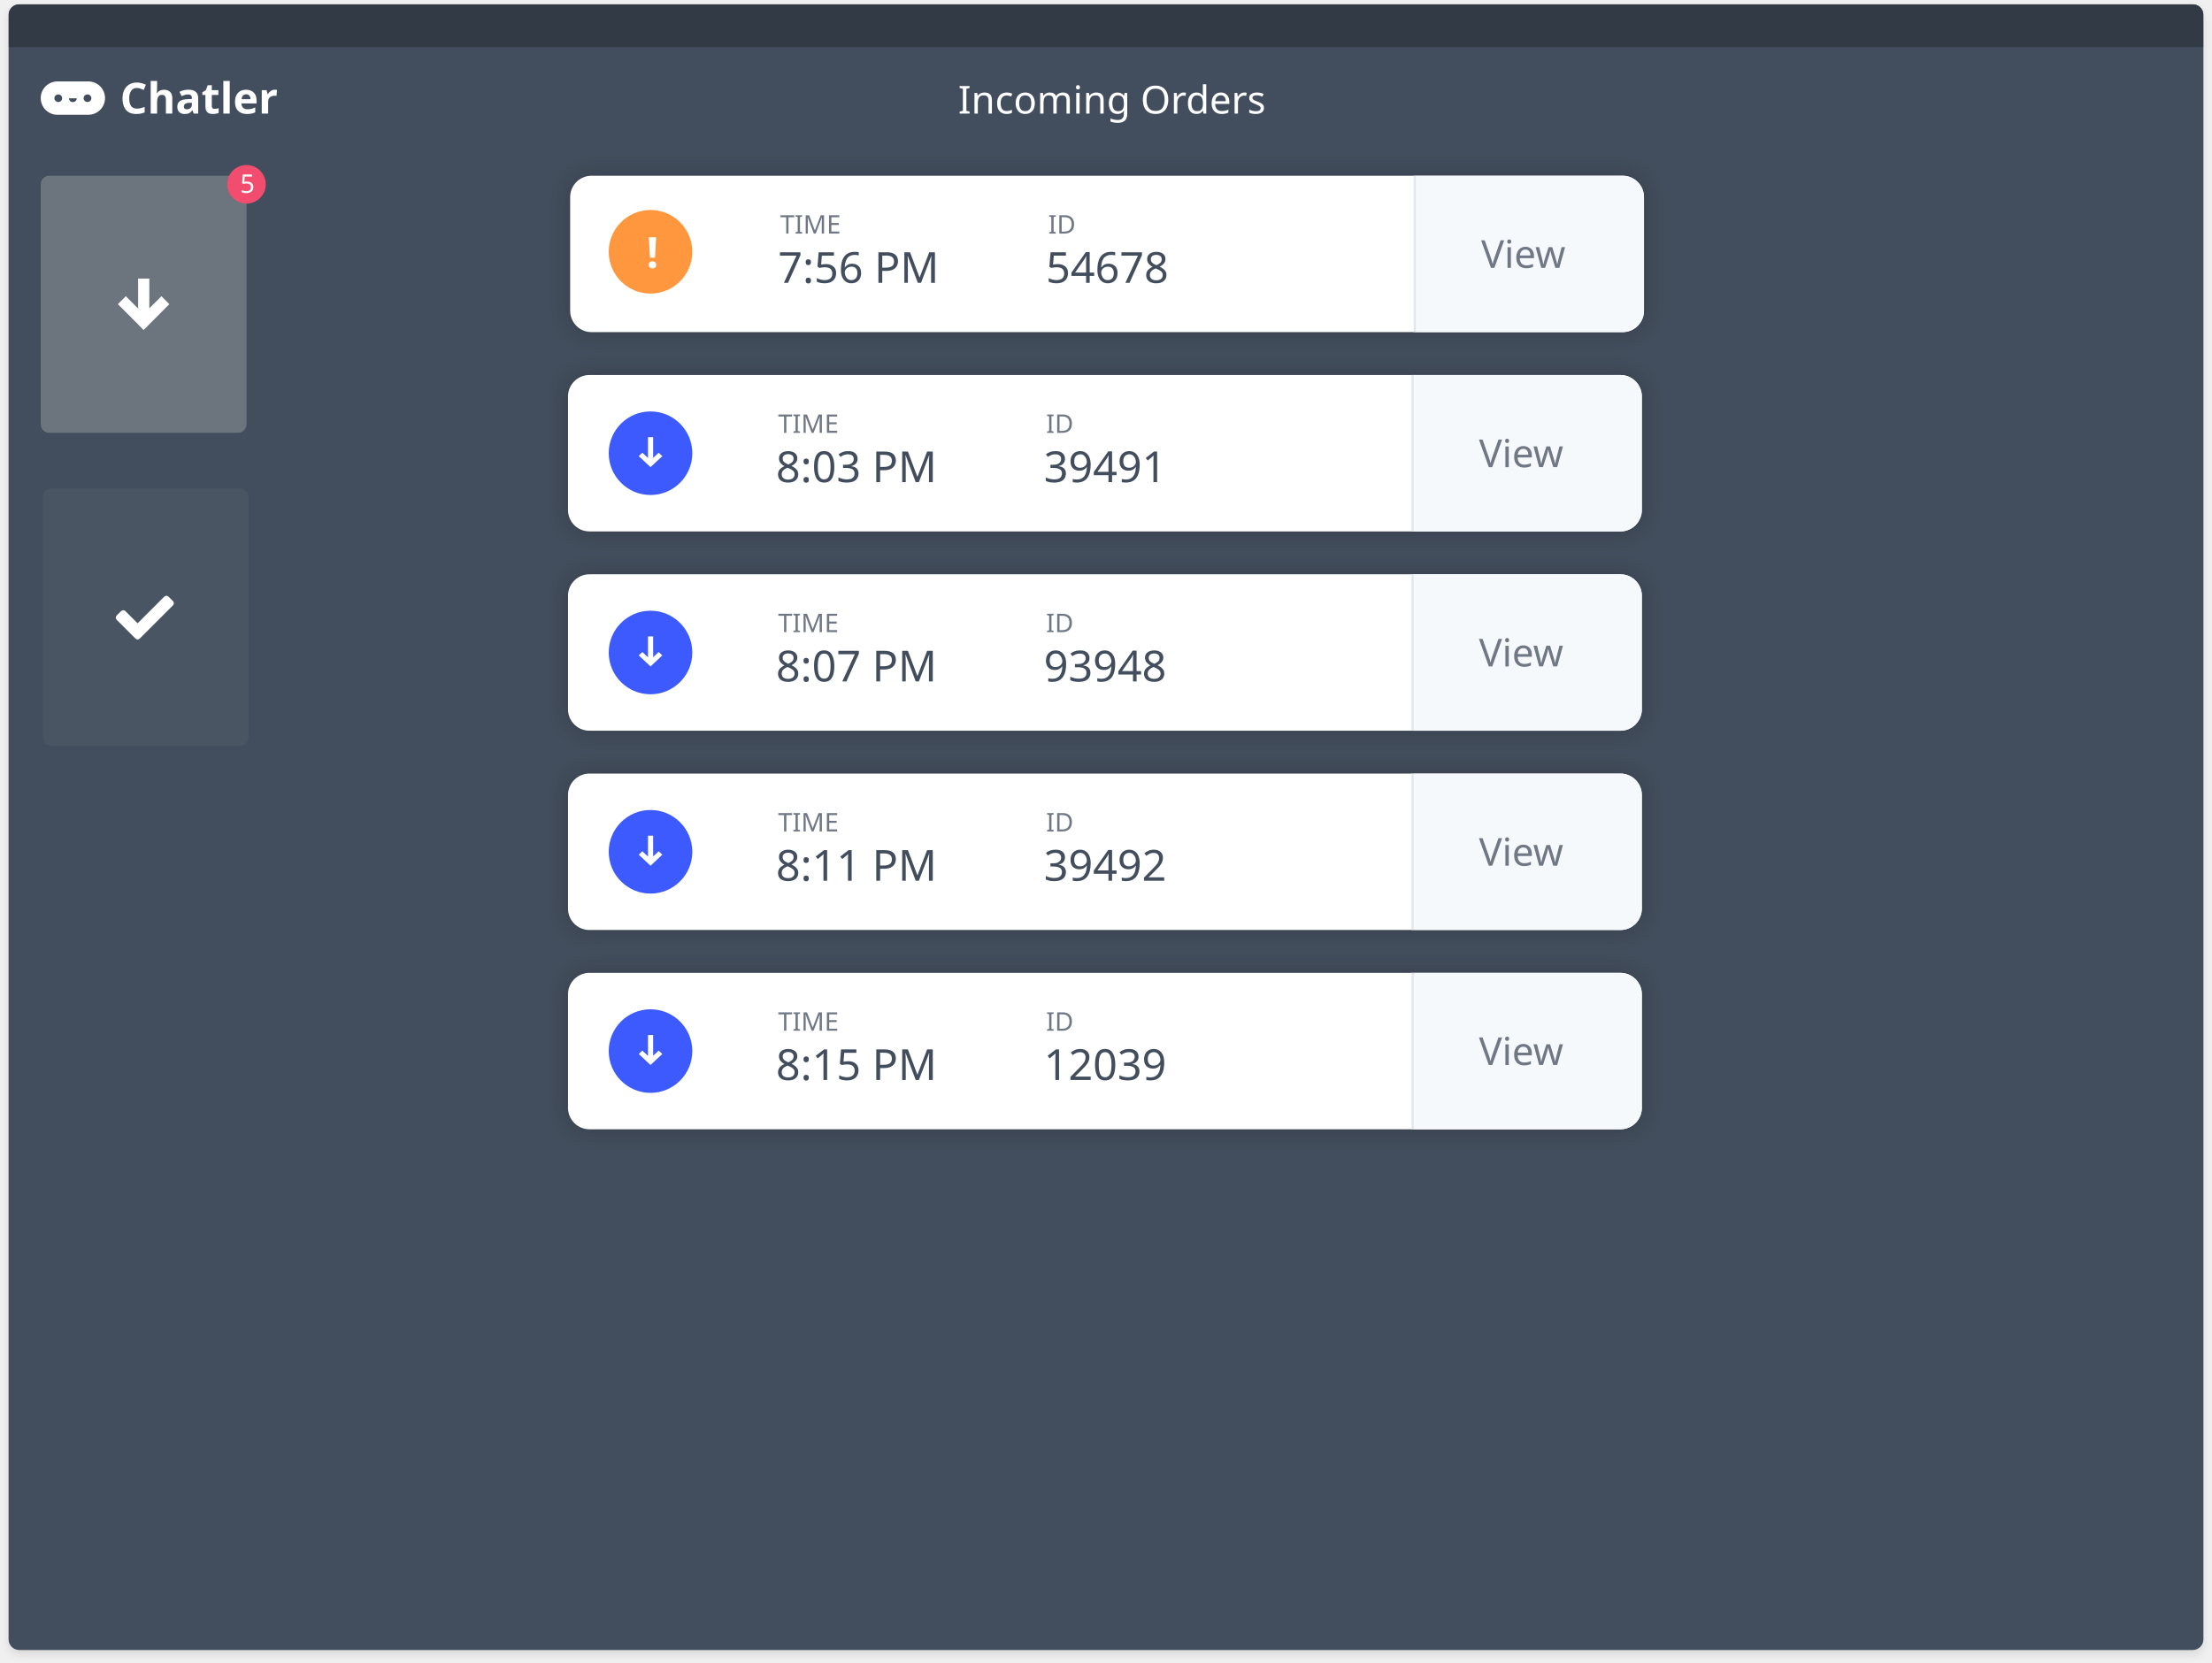
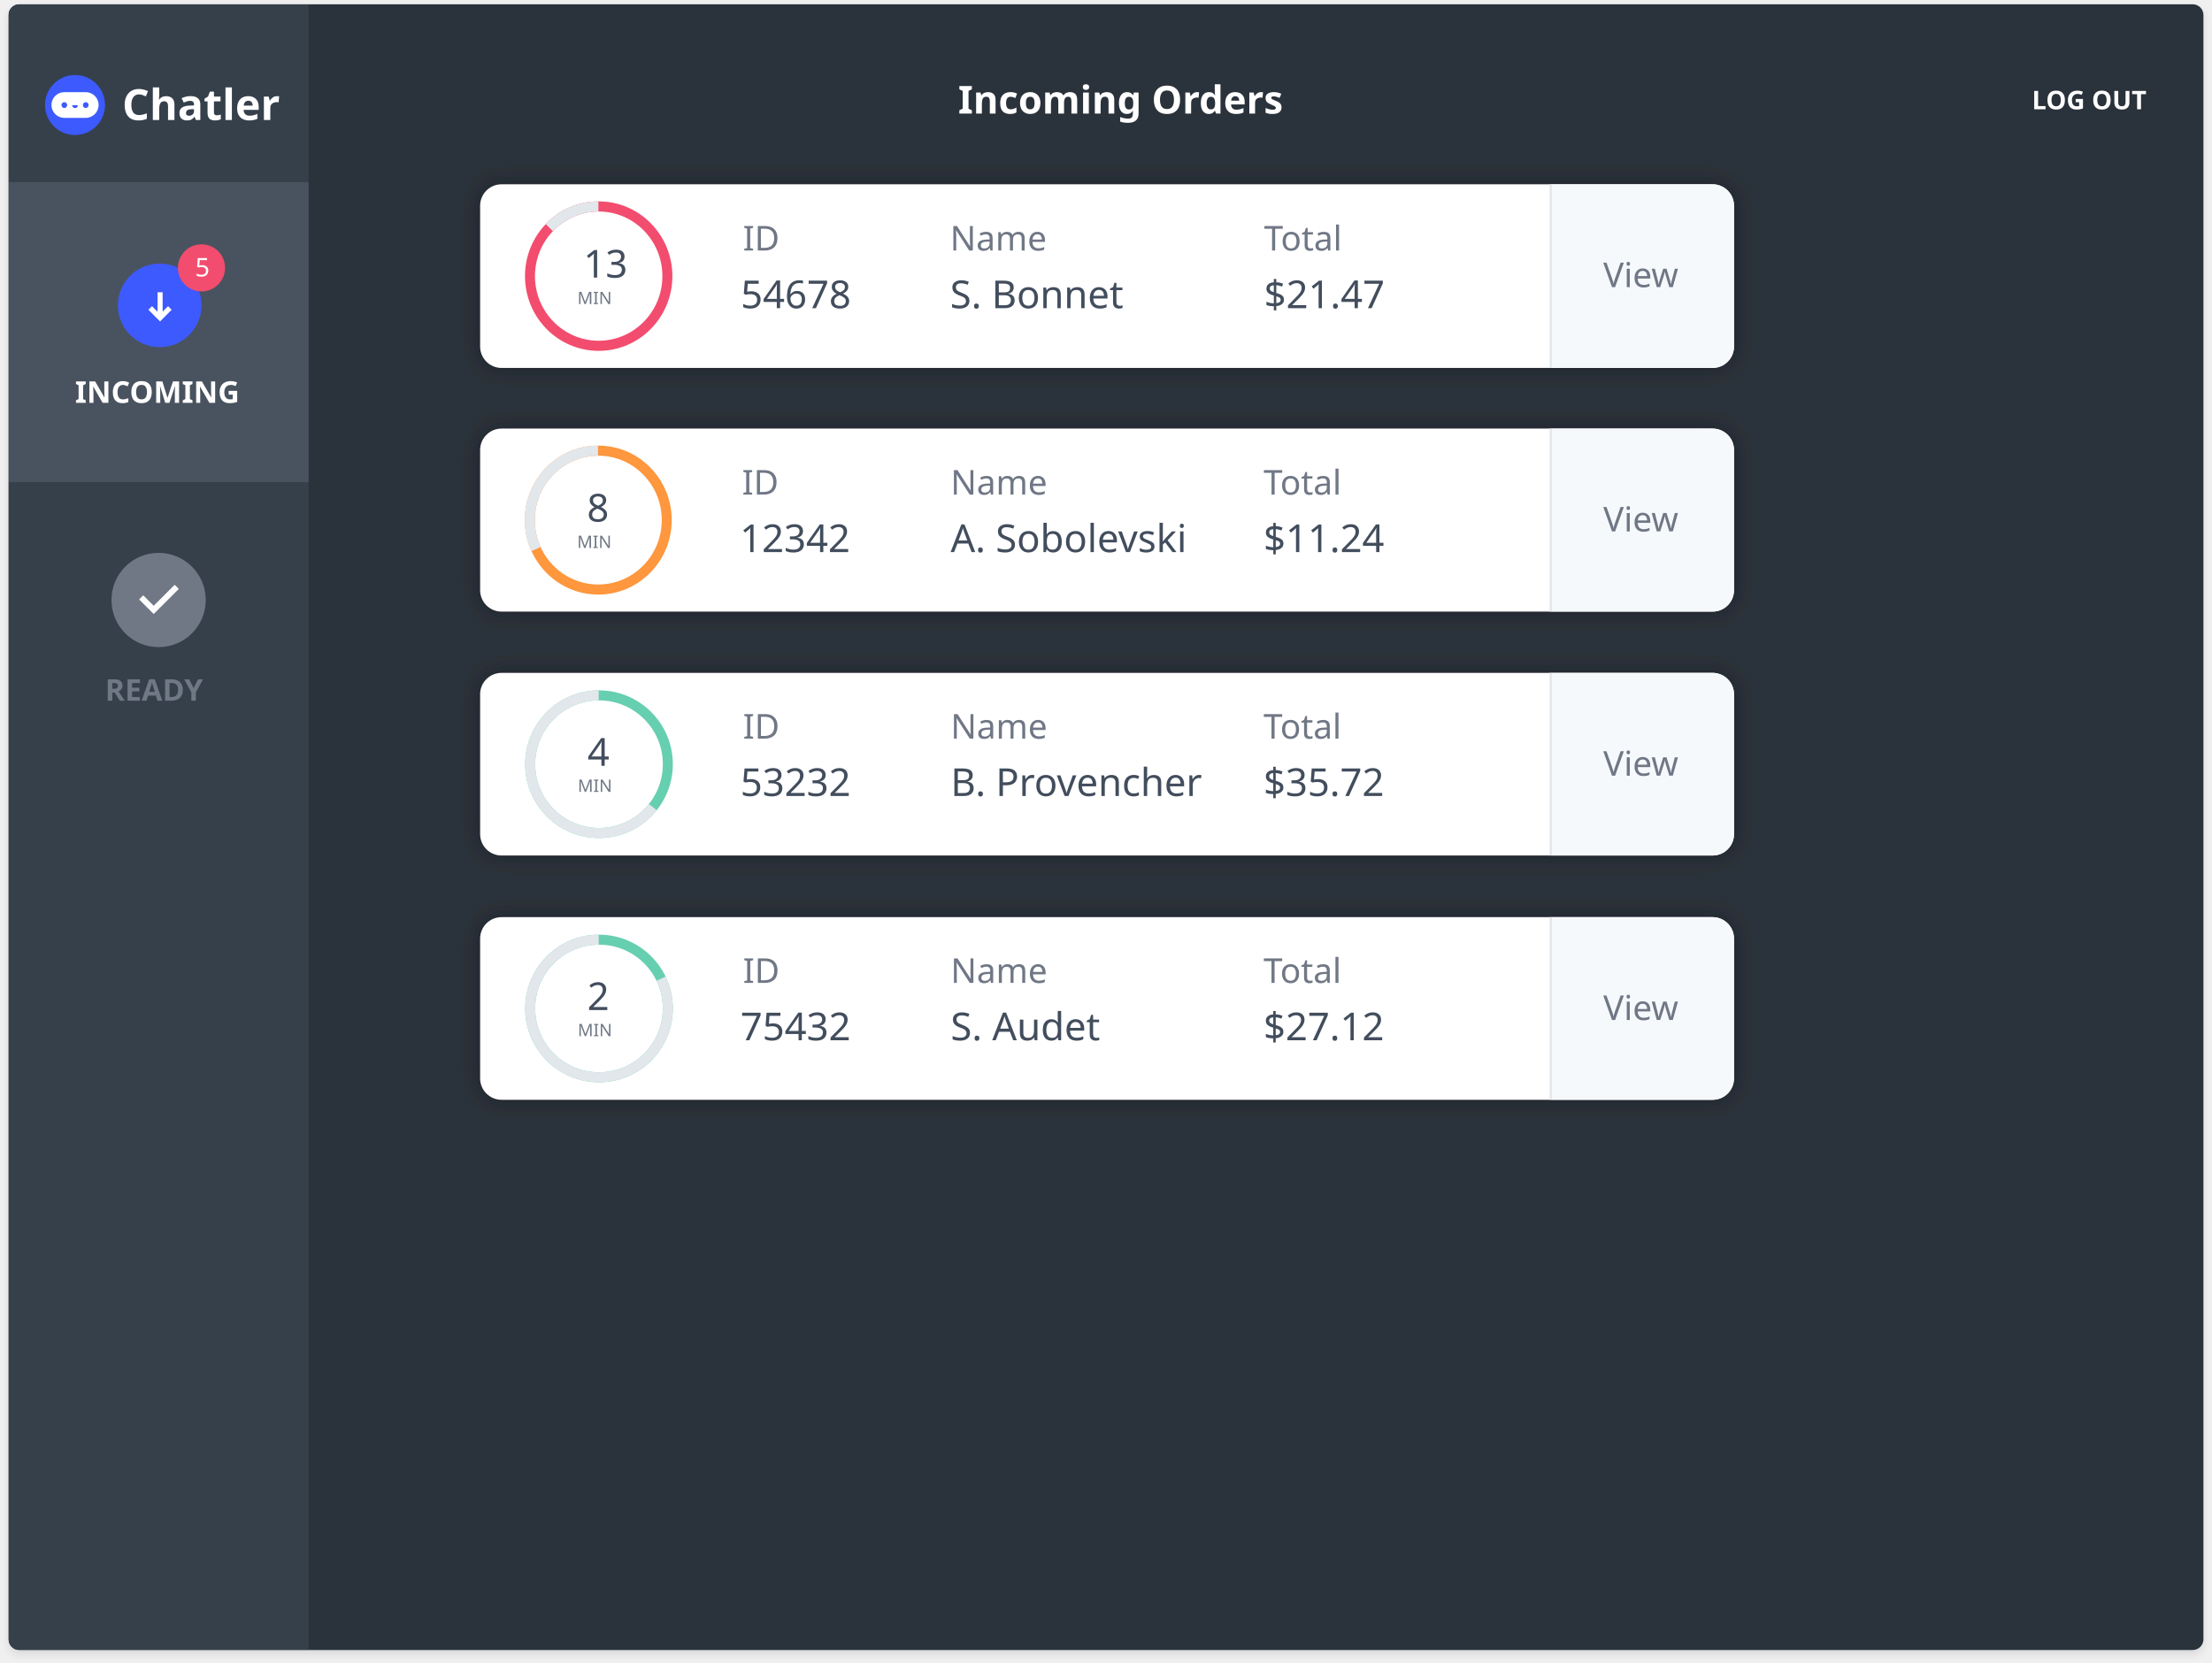
<svg xmlns="http://www.w3.org/2000/svg" xmlns:xlink="http://www.w3.org/1999/xlink" width="1032px" height="776px" viewBox="0 0 1032 776" version="1.1">
  <defs>
    <filter x="-0.7%" y="-0.7%" width="101.4%" height="101.8%" filterUnits="objectBoundingBox" id="filter-1">
      <feOffset dx="0" dy="2" in="SourceAlpha" result="shadowOffsetOuter1" />
      <feGaussianBlur stdDeviation="2" in="shadowOffsetOuter1" result="shadowBlurOuter1" />
      <feColorMatrix values="0 0 0 0 0   0 0 0 0 0   0 0 0 0 0  0 0 0 0.1 0" type="matrix" in="shadowBlurOuter1" result="shadowMatrixOuter1" />
      <feMerge>
        <feMergeNode in="shadowMatrixOuter1" />
        <feMergeNode in="SourceGraphic" />
      </feMerge>
    </filter>
    <rect id="path-2" x="0" y="0" width="1024" height="768" rx="5" />
-     <rect id="path-4" x="0" y="0" width="501" height="73" rx="10" />
-     <filter x="-3.0%" y="-20.5%" width="106.0%" height="141.1%" filterUnits="objectBoundingBox" id="filter-6">
+     <rect id="path-4" x="0" y="0" width="585" height="85.707" rx="10" />
+     <filter x="-2.6%" y="-17.5%" width="105.1%" height="135.0%" filterUnits="objectBoundingBox" id="filter-6">
      <feOffset dx="0" dy="0" in="SourceAlpha" result="shadowOffsetOuter1" />
      <feGaussianBlur stdDeviation="5" in="shadowOffsetOuter1" result="shadowBlurOuter1" />
      <feColorMatrix values="0 0 0 0 0   0 0 0 0 0   0 0 0 0 0  0 0 0 0.25 0" type="matrix" in="shadowBlurOuter1" />
    </filter>
-     <rect id="path-7" x="393.559" y="-5" width="108.608" height="84" />
-     <rect id="path-8" x="0" y="0" width="501" height="73" rx="10" />
-     <filter x="-3.0%" y="-20.5%" width="106.0%" height="141.1%" filterUnits="objectBoundingBox" id="filter-10">
+     <rect id="path-7" x="499" y="-6" width="87.771" height="98.622" />
+     <path d="M34.382,69.761 C15.394,69.761 0,54.145 0,34.881 C0,15.617 15.394,0 34.382,0 C53.371,0 68.765,15.617 68.765,34.881 C68.765,54.145 53.371,69.761 34.382,69.761 Z M34.382,65.032 C50.797,65.032 64.103,51.533 64.103,34.881 C64.103,18.229 50.797,4.73 34.382,4.73 C17.968,4.73 4.662,18.229 4.662,34.881 C4.662,51.533 17.968,65.032 34.382,65.032 Z" id="path-8" />
+     <rect id="path-10" x="0" y="0" width="585" height="85.416" rx="10" />
+     <filter x="-2.6%" y="-17.6%" width="105.1%" height="135.1%" filterUnits="objectBoundingBox" id="filter-12">
      <feOffset dx="0" dy="0" in="SourceAlpha" result="shadowOffsetOuter1" />
      <feGaussianBlur stdDeviation="5" in="shadowOffsetOuter1" result="shadowBlurOuter1" />
      <feColorMatrix values="0 0 0 0 0   0 0 0 0 0   0 0 0 0 0  0 0 0 0.25 0" type="matrix" in="shadowBlurOuter1" />
    </filter>
-     <rect id="path-11" x="393.559" y="-5" width="108.608" height="84" />
-     <rect id="path-12" x="0" y="0" width="501" height="73" rx="10" />
-     <filter x="-3.0%" y="-20.5%" width="106.0%" height="141.1%" filterUnits="objectBoundingBox" id="filter-14">
+     <rect id="path-13" x="499" y="-6" width="87.771" height="98.287" />
+     <path d="M34.266,69.525 C15.341,69.525 0,53.961 0,34.762 C0,15.564 15.341,0 34.266,0 C53.19,0 68.531,15.564 68.531,34.762 C68.531,53.961 53.19,69.525 34.266,69.525 Z M34.266,64.811 C50.624,64.811 63.885,51.358 63.885,34.762 C63.885,18.167 50.624,4.714 34.266,4.714 C17.907,4.714 4.646,18.167 4.646,34.762 C4.646,51.358 17.907,64.811 34.266,64.811 Z" id="path-14" />
+     <rect id="path-16" x="0" y="0" width="585" height="85.24" rx="10" />
+     <filter x="-2.6%" y="-17.6%" width="105.1%" height="135.2%" filterUnits="objectBoundingBox" id="filter-18">
      <feOffset dx="0" dy="0" in="SourceAlpha" result="shadowOffsetOuter1" />
      <feGaussianBlur stdDeviation="5" in="shadowOffsetOuter1" result="shadowBlurOuter1" />
      <feColorMatrix values="0 0 0 0 0   0 0 0 0 0   0 0 0 0 0  0 0 0 0.25 0" type="matrix" in="shadowBlurOuter1" />
    </filter>
-     <rect id="path-15" x="393.559" y="-5" width="108.608" height="84" />
-     <rect id="path-16" x="0" y="0" width="501" height="73" rx="10" />
-     <filter x="-3.0%" y="-20.5%" width="106.0%" height="141.1%" filterUnits="objectBoundingBox" id="filter-18">
+     <rect id="path-19" x="499" y="-6" width="87.771" height="98.084" />
+     <path d="M34.446,68.892 C15.422,68.892 0,53.47 0,34.446 C0,15.422 15.422,0 34.446,0 C53.47,0 68.892,15.422 68.892,34.446 C68.892,53.47 53.47,68.892 34.446,68.892 Z M34.446,64.222 C50.891,64.222 64.222,50.891 64.222,34.446 C64.222,18.002 50.891,4.671 34.446,4.671 C18.002,4.671 4.671,18.002 4.671,34.446 C4.671,50.891 18.002,64.222 34.446,64.222 Z" id="path-20" />
+     <rect id="path-22" x="0" y="0" width="585" height="85.24" rx="10" />
+     <filter x="-2.6%" y="-17.6%" width="105.1%" height="135.2%" filterUnits="objectBoundingBox" id="filter-24">
      <feOffset dx="0" dy="0" in="SourceAlpha" result="shadowOffsetOuter1" />
      <feGaussianBlur stdDeviation="5" in="shadowOffsetOuter1" result="shadowBlurOuter1" />
      <feColorMatrix values="0 0 0 0 0   0 0 0 0 0   0 0 0 0 0  0 0 0 0.25 0" type="matrix" in="shadowBlurOuter1" />
    </filter>
-     <rect id="path-19" x="393.559" y="-5" width="108.608" height="84" />
-     <rect id="path-20" x="0" y="0" width="501" height="73" rx="10" />
-     <filter x="-3.0%" y="-20.5%" width="106.0%" height="141.1%" filterUnits="objectBoundingBox" id="filter-22">
-       <feOffset dx="0" dy="0" in="SourceAlpha" result="shadowOffsetOuter1" />
-       <feGaussianBlur stdDeviation="5" in="shadowOffsetOuter1" result="shadowBlurOuter1" />
-       <feColorMatrix values="0 0 0 0 0   0 0 0 0 0   0 0 0 0 0  0 0 0 0.25 0" type="matrix" in="shadowBlurOuter1" />
-     </filter>
-     <rect id="path-23" x="393.559" y="-5" width="108.608" height="84" />
+     <rect id="path-25" x="499" y="-6" width="87.771" height="98.084" />
+     <path d="M34.446,68.892 C15.422,68.892 0,53.47 0,34.446 C0,15.422 15.422,0 34.446,0 C53.47,0 68.892,15.422 68.892,34.446 C68.892,53.47 53.47,68.892 34.446,68.892 Z M34.446,64.222 C50.891,64.222 64.222,50.891 64.222,34.446 C64.222,18.002 50.891,4.671 34.446,4.671 C18.002,4.671 4.671,18.002 4.671,34.446 C4.671,50.891 18.002,64.222 34.446,64.222 Z" id="path-26" />
  </defs>
  <g id="Website" stroke="none" stroke-width="1" fill="none" fill-rule="evenodd">
    <g id="tablet_screen" filter="url(#filter-1)" transform="translate(4, 2)">
-       <g id="Rectangle-17">
+       <g id="Group-5">
        <mask id="mask-3" fill="white">
          <use xlink:href="#path-2" />
        </mask>
-         <use id="Mask" fill="#434E5D" xlink:href="#path-2" />
-         <rect fill="#333B45" mask="url(#mask-3)" x="0" y="0" width="1024" height="20" />
-       </g>
-       <g id="Group" transform="translate(262, 80)">
+         <use id="Mask" fill="#2B313A" xlink:href="#path-2" />
+         <g mask="url(#mask-3)">
+           <rect id="Rectangle-15" fill="#363F4C" x="0" y="0" width="140" height="768" />
+           <g id="Logo" transform="translate(17, 33)">
+             <text id="Chatler" font-family="JosefinSans-Bold, Josefin Sans" font-size="20" font-weight="bold" fill="#FFFFFF">
+               <tspan x="36" y="21">Chatler</tspan>
+             </text>
+             <g id="logo-icon">
+               <rect id="Rectangle-11" fill="#3D5AFE" x="0" y="0" width="28" height="28" rx="14" />
+               <g transform="translate(3, 8)" id="Combined-Shape" fill="#FFFFFF">
+                 <path d="M6,0 L16,0 L16,-1.77635684e-15 C19.314,-2.38507522e-15 22,2.686 22,6 L22,6 L22,6 C22,9.314 19.314,12 16,12 L6,12 L6,12 C2.686,12 4.05812251e-16,9.314 0,6 L0,6 L0,6 C-4.05812251e-16,2.686 2.686,6.08718376e-16 6,0 L6,0 Z M6.004,7.407 C6.738,7.407 7.333,6.796 7.333,6.041 C7.333,5.287 6.738,4.676 6.004,4.676 C5.269,4.676 4.674,5.287 4.674,6.041 C4.674,6.796 5.269,7.407 6.004,7.407 Z M15.996,7.407 C16.731,7.407 17.326,6.796 17.326,6.041 C17.326,5.287 16.731,4.676 15.996,4.676 C15.262,4.676 14.667,5.287 14.667,6.041 C14.667,6.796 15.262,7.407 15.996,7.407 Z M11,7.448 C11.734,7.448 12.33,6.837 12.33,6.083 C11.392,6.083 10.411,6.083 9.67,6.083 C9.67,6.837 10.266,7.448 11,7.448 Z" />
+               </g>
+             </g>
+           </g>
+           <g id="Group-3" transform="translate(0, 83)">
+             <rect id="Rectangle-16" fill="#FFFFFF" opacity="0.1" x="0" y="0" width="140" height="140" />
+             <circle id="Oval-2" fill="#3D5AFE" cx="70.5" cy="57.5" r="19.5" />
+             <g id="pickup" transform="translate(70.58333, 58) rotate(-180) translate(-70.58333, -58) translate(65.08333, 51)" fill-rule="nonzero" fill="#FFFFFF">
+               <polygon id="Shape" points="5.42 -2.84217094e-14 3.75 1.677 -1.56319402e-13 5.447 1.669 7.125 4.215 4.566 4.215 13.618 6.575 13.618 6.575 4.516 9.17 7.125 10.839 5.447 7.088 1.678" />
+             </g>
+             <text id="INCOMING" font-family="JosefinSans-Bold, Josefin Sans" font-size="14" font-weight="bold" fill="#FFFFFF">
+               <tspan x="31" y="103">INCOMING</tspan>
+             </text>
+             <g id="Group-2" transform="translate(79, 29)">
+               <circle id="Oval-3" fill="#F24D6E" cx="11" cy="11" r="11" />
+               <text id="5" font-family="JosefinSans-SemiBold, Josefin Sans" font-size="12" font-weight="500" fill="#FFFFFF">
+                 <tspan x="8" y="15">5</tspan>
+               </text>
+             </g>
+           </g>
+           <g id="Group-3" transform="translate(0, 223)">
+             <rect id="Rectangle-16" x="0" y="0" width="139" height="140" />
+             <text id="READY" font-family="JosefinSans-Bold, Josefin Sans" font-size="14" font-weight="bold" fill="#6F7785">
+               <tspan x="45" y="102">READY</tspan>
+             </text>
+             <g id="Group-4" transform="translate(48, 33)">
+               <circle id="Oval-2" fill="#6F7785" cx="22" cy="22" r="22" />
+               <path d="M31.242,17.004 L19.885,28.36 C19.785,28.46 19.623,28.46 19.523,28.36 L13.075,21.912 C12.975,21.812 12.975,21.65 13.075,21.55 L14.642,19.983 C14.742,19.883 14.904,19.883 15.004,19.983 L19.704,24.684 L29.313,15.075 C29.413,14.975 29.575,14.975 29.675,15.075 L31.242,16.642 C31.342,16.742 31.342,16.903 31.242,17.004 Z" id="Shape" fill="#FFFFFF" fill-rule="nonzero" />
+             </g>
+           </g>
+         </g>
+       </g>
+       <g id="Group" transform="translate(220, 84)">
        <g id="Group-8">
          <g id="Rectangle-24">
            <mask id="mask-5" fill="white">
              <use xlink:href="#path-4" />
            </mask>
            <g id="Mask">
              <use fill="black" fill-opacity="1" filter="url(#filter-6)" xlink:href="#path-4" />
              <use fill="#FFFFFF" fill-rule="evenodd" xlink:href="#path-4" />
            </g>
            <g mask="url(#mask-5)">
              <use fill="#F6F9FC" fill-rule="evenodd" xlink:href="#path-7" />
-               <rect stroke="#E2E7EC" stroke-width="1" x="394.059" y="-4.5" width="107.608" height="83" />
-             </g>
-           </g>
-           <g id="Group-6" transform="translate(18, 16)">
-             <circle id="Oval" fill="#FE973D" cx="19.5" cy="19.5" r="19.5" />
-             <text id="!" font-family="JosefinSans-Bold, Josefin Sans" font-size="20" font-weight="bold" letter-spacing="0.417" fill="#FFFFFF">
-               <tspan x="17.543" y="27">!</tspan>
-             </text>
-           </g>
-         </g>
-         <text id="7:56-PM" font-family="JosefinSans-Regular, Josefin Sans" font-size="20" font-weight="normal" fill="#434E5D">
-           <tspan x="97" y="50">7:56 PM</tspan>
-         </text>
-         <text id="TIME" font-family="JosefinSans-Regular, Josefin Sans" font-size="12" font-weight="normal" fill="#6F7785">
-           <tspan x="98" y="27">TIME</tspan>
-         </text>
-         <text id="54678" font-family="JosefinSans-Regular, Josefin Sans" font-size="20" font-weight="normal" fill="#434E5D">
-           <tspan x="222" y="50">54678</tspan>
-         </text>
-         <text id="ID" font-family="JosefinSans-Regular, Josefin Sans" font-size="12" font-weight="normal" fill="#6F7785">
-           <tspan x="223" y="27">ID</tspan>
-         </text>
-         <text id="View" font-family="JosefinSans-Regular, Josefin Sans" font-size="18" font-weight="normal" fill="#6F7785">
-           <tspan x="425" y="43">View</tspan>
-         </text>
-       </g>
-       <g id="Rectangle-24" transform="translate(261, 173)">
-         <g id="Group-12">
-           <mask id="mask-9" fill="white">
-             <use xlink:href="#path-8" />
-           </mask>
-           <g id="Mask">
-             <use fill="black" fill-opacity="1" filter="url(#filter-10)" xlink:href="#path-8" />
-             <use fill="#FFFFFF" fill-rule="evenodd" xlink:href="#path-8" />
-           </g>
-           <g id="Rectangle-24" mask="url(#mask-9)">
-             <use fill="#F6F9FC" fill-rule="evenodd" xlink:href="#path-11" />
-             <rect stroke="#E2E7EC" stroke-width="1" x="394.059" y="-4.5" width="107.608" height="83" />
-           </g>
-           <text id="8:03-PM" mask="url(#mask-9)" font-family="JosefinSans-Regular, Josefin Sans" font-size="20" font-weight="normal" fill="#434E5D">
-             <tspan x="97" y="50">8:03 PM</tspan>
-           </text>
-           <text id="TIME" mask="url(#mask-9)" font-family="JosefinSans-Regular, Josefin Sans" font-size="12" font-weight="normal" fill="#6F7785">
-             <tspan x="98" y="27">TIME</tspan>
-           </text>
-           <text id="39491" mask="url(#mask-9)" font-family="JosefinSans-Regular, Josefin Sans" font-size="20" font-weight="normal" fill="#434E5D">
-             <tspan x="222" y="50">39491</tspan>
-           </text>
-           <text id="ID" mask="url(#mask-9)" font-family="JosefinSans-Regular, Josefin Sans" font-size="12" font-weight="normal" fill="#6F7785">
-             <tspan x="223" y="27">ID</tspan>
-           </text>
-           <text id="View" mask="url(#mask-9)" font-family="JosefinSans-Regular, Josefin Sans" font-size="18" font-weight="normal" fill="#6F7785">
-             <tspan x="425" y="43">View</tspan>
-           </text>
-           <circle id="Oval" fill="#3D5AFE" mask="url(#mask-9)" cx="38.5" cy="36.5" r="19.5" />
-           <polygon id="Shape" fill="#FFFFFF" fill-rule="nonzero" mask="url(#mask-9)" transform="translate(38.5, 36) rotate(-180) translate(-38.5, -36) " points="38.501 29 36.805 30.585 33 34.148 34.693 35.733 37.278 33.314 37.278 43 39.672 43 39.672 33.268 42.307 35.733 44 34.148 40.193 30.586" />
-         </g>
-       </g>
-       <g id="Rectangle-24" transform="translate(261, 266)">
-         <g id="Group-12">
-           <mask id="mask-13" fill="white">
-             <use xlink:href="#path-12" />
-           </mask>
-           <g id="Mask">
-             <use fill="black" fill-opacity="1" filter="url(#filter-14)" xlink:href="#path-12" />
-             <use fill="#FFFFFF" fill-rule="evenodd" xlink:href="#path-12" />
-           </g>
-           <g id="Rectangle-24" mask="url(#mask-13)">
-             <use fill="#F6F9FC" fill-rule="evenodd" xlink:href="#path-15" />
-             <rect stroke="#E2E7EC" stroke-width="1" x="394.059" y="-4.5" width="107.608" height="83" />
-           </g>
-           <text id="8:07-PM" mask="url(#mask-13)" font-family="JosefinSans-Regular, Josefin Sans" font-size="20" font-weight="normal" fill="#434E5D">
-             <tspan x="97" y="50">8:07 PM</tspan>
-           </text>
-           <text id="TIME" mask="url(#mask-13)" font-family="JosefinSans-Regular, Josefin Sans" font-size="12" font-weight="normal" fill="#6F7785">
-             <tspan x="98" y="27">TIME</tspan>
-           </text>
-           <text id="93948" mask="url(#mask-13)" font-family="JosefinSans-Regular, Josefin Sans" font-size="20" font-weight="normal" fill="#434E5D">
-             <tspan x="222" y="50">93948</tspan>
-           </text>
-           <text id="ID" mask="url(#mask-13)" font-family="JosefinSans-Regular, Josefin Sans" font-size="12" font-weight="normal" fill="#6F7785">
-             <tspan x="223" y="27">ID</tspan>
-           </text>
-           <text id="View" mask="url(#mask-13)" font-family="JosefinSans-Regular, Josefin Sans" font-size="18" font-weight="normal" fill="#6F7785">
-             <tspan x="425" y="43">View</tspan>
-           </text>
-           <circle id="Oval" fill="#3D5AFE" mask="url(#mask-13)" cx="38.5" cy="36.5" r="19.5" />
-           <polygon id="Shape" fill="#FFFFFF" fill-rule="nonzero" mask="url(#mask-13)" transform="translate(38.5, 36) rotate(-180) translate(-38.5, -36) " points="38.501 29 36.805 30.585 33 34.148 34.693 35.733 37.278 33.314 37.278 43 39.672 43 39.672 33.268 42.307 35.733 44 34.148 40.193 30.586" />
-         </g>
-       </g>
-       <g id="Rectangle-24" transform="translate(261, 359)">
-         <g id="Group-12">
-           <mask id="mask-17" fill="white">
-             <use xlink:href="#path-16" />
-           </mask>
-           <g id="Mask">
-             <use fill="black" fill-opacity="1" filter="url(#filter-18)" xlink:href="#path-16" />
-             <use fill="#FFFFFF" fill-rule="evenodd" xlink:href="#path-16" />
-           </g>
-           <g id="Rectangle-24" mask="url(#mask-17)">
-             <use fill="#F6F9FC" fill-rule="evenodd" xlink:href="#path-19" />
-             <rect stroke="#E2E7EC" stroke-width="1" x="394.059" y="-4.5" width="107.608" height="83" />
-           </g>
-           <text id="8:11-PM" mask="url(#mask-17)" font-family="JosefinSans-Regular, Josefin Sans" font-size="20" font-weight="normal" fill="#434E5D">
-             <tspan x="97" y="50">8:11 PM</tspan>
-           </text>
-           <text id="TIME" mask="url(#mask-17)" font-family="JosefinSans-Regular, Josefin Sans" font-size="12" font-weight="normal" fill="#6F7785">
-             <tspan x="98" y="27">TIME</tspan>
-           </text>
-           <text id="39492" mask="url(#mask-17)" font-family="JosefinSans-Regular, Josefin Sans" font-size="20" font-weight="normal" fill="#434E5D">
-             <tspan x="222" y="50">39492</tspan>
-           </text>
-           <text id="ID" mask="url(#mask-17)" font-family="JosefinSans-Regular, Josefin Sans" font-size="12" font-weight="normal" fill="#6F7785">
-             <tspan x="223" y="27">ID</tspan>
-           </text>
-           <text id="View" mask="url(#mask-17)" font-family="JosefinSans-Regular, Josefin Sans" font-size="18" font-weight="normal" fill="#6F7785">
-             <tspan x="425" y="43">View</tspan>
-           </text>
-           <circle id="Oval" fill="#3D5AFE" mask="url(#mask-17)" cx="38.5" cy="36.5" r="19.5" />
-           <polygon id="Shape" fill="#FFFFFF" fill-rule="nonzero" mask="url(#mask-17)" transform="translate(38.5, 36) rotate(-180) translate(-38.5, -36) " points="38.501 29 36.805 30.585 33 34.148 34.693 35.733 37.278 33.314 37.278 43 39.672 43 39.672 33.268 42.307 35.733 44 34.148 40.193 30.586" />
-         </g>
-       </g>
-       <g id="Rectangle-24" transform="translate(261, 452)">
-         <g id="Group-12">
-           <mask id="mask-21" fill="white">
-             <use xlink:href="#path-20" />
-           </mask>
-           <g id="Mask">
-             <use fill="black" fill-opacity="1" filter="url(#filter-22)" xlink:href="#path-20" />
-             <use fill="#FFFFFF" fill-rule="evenodd" xlink:href="#path-20" />
-           </g>
-           <g id="Rectangle-24" mask="url(#mask-21)">
-             <use fill="#F6F9FC" fill-rule="evenodd" xlink:href="#path-23" />
-             <rect stroke="#E2E7EC" stroke-width="1" x="394.059" y="-4.5" width="107.608" height="83" />
-           </g>
-           <text id="8:15-PM" mask="url(#mask-21)" font-family="JosefinSans-Regular, Josefin Sans" font-size="20" font-weight="normal" fill="#434E5D">
-             <tspan x="97" y="50">8:15 PM</tspan>
-           </text>
-           <text id="TIME" mask="url(#mask-21)" font-family="JosefinSans-Regular, Josefin Sans" font-size="12" font-weight="normal" fill="#6F7785">
-             <tspan x="98" y="27">TIME</tspan>
-           </text>
-           <text id="12039" mask="url(#mask-21)" font-family="JosefinSans-Regular, Josefin Sans" font-size="20" font-weight="normal" fill="#434E5D">
-             <tspan x="222" y="50">12039</tspan>
-           </text>
-           <text id="ID" mask="url(#mask-21)" font-family="JosefinSans-Regular, Josefin Sans" font-size="12" font-weight="normal" fill="#6F7785">
-             <tspan x="223" y="27">ID</tspan>
-           </text>
-           <text id="View" mask="url(#mask-21)" font-family="JosefinSans-Regular, Josefin Sans" font-size="18" font-weight="normal" fill="#6F7785">
-             <tspan x="425" y="43">View</tspan>
-           </text>
-           <circle id="Oval" fill="#3D5AFE" mask="url(#mask-21)" cx="38.5" cy="36.5" r="19.5" />
-           <polygon id="Shape" fill="#FFFFFF" fill-rule="nonzero" mask="url(#mask-21)" transform="translate(38.5, 36) rotate(-180) translate(-38.5, -36) " points="38.501 29 36.805 30.585 33 34.148 34.693 35.733 37.278 33.314 37.278 43 39.672 43 39.672 33.268 42.307 35.733 44 34.148 40.193 30.586" />
-         </g>
-       </g>
-       <text id="Incoming-Orders" font-family="JosefinSans-SemiBold, Josefin Sans" font-size="18" font-weight="500" fill="#FFFFFF">
+               <rect stroke="#E2E7EC" stroke-width="1" x="499.5" y="-5.5" width="86.771" height="97.622" />
+             </g>
+             <text id="View" mask="url(#mask-5)" font-family="JosefinSans-Regular, Josefin Sans" font-size="16" font-weight="normal" fill="#6F7785">
+               <tspan x="524" y="48">View</tspan>
+             </text>
+           </g>
+         </g>
+         <text id="54678" font-family="JosefinSans-Regular, Josefin Sans" font-size="18" font-weight="normal" fill="#434E5D">
+           <tspan x="121.584" y="57.821">54678</tspan>
+         </text>
+         <text id="ID" font-family="JosefinSans-Regular, Josefin Sans" font-size="16" font-weight="normal" fill="#6F7785">
+           <tspan x="122.581" y="30.911">ID</tspan>
+         </text>
+         <text id="S.-Bonnet" font-family="JosefinSans-Regular, Josefin Sans" font-size="18" font-weight="normal" fill="#434E5D">
+           <tspan x="219.25" y="57.821">S. Bonnet</tspan>
+         </text>
+         <text id="Name" font-family="JosefinSans-Regular, Josefin Sans" font-size="16" font-weight="normal" fill="#6F7785">
+           <tspan x="219.25" y="30.911">Name</tspan>
+         </text>
+         <text id="$21.47" font-family="JosefinSans-Regular, Josefin Sans" font-size="18" font-weight="normal" fill="#434E5D">
+           <tspan x="365.75" y="57.821">$21.47</tspan>
+         </text>
+         <text id="Total" font-family="JosefinSans-Regular, Josefin Sans" font-size="16" font-weight="normal" fill="#6F7785">
+           <tspan x="365.75" y="30.911">Total</tspan>
+         </text>
+         <g id="Group-7" transform="translate(20.92845, 7.972743)">
+           <g id="Path-3">
+             <mask id="mask-9" fill="white">
+               <use xlink:href="#path-8" />
+             </mask>
+             <use id="Mask" fill="#F24D6E" fill-rule="nonzero" xlink:href="#path-8" />
+             <polygon fill="#E2E7EC" mask="url(#mask-9)" points="34.25 -11.824 34.25 35.47 -2.331 -1.641" />
+           </g>
+           <text id="13" font-family="JosefinSans-Regular, Josefin Sans" font-size="18" font-weight="normal" fill="#434E5D">
+             <tspan x="27.279" y="35.56">13</tspan>
+           </text>
+           <text id="MIN" font-family="JosefinSans-Regular, Josefin Sans" font-size="8" font-weight="normal" fill="#6F7785">
+             <tspan x="24.476" y="47.931">MIN</tspan>
+           </text>
+         </g>
+       </g>
+       <g id="Group" transform="translate(220, 198)">
+         <g id="Group-8">
+           <g id="Rectangle-24">
+             <mask id="mask-11" fill="white">
+               <use xlink:href="#path-10" />
+             </mask>
+             <g id="Mask">
+               <use fill="black" fill-opacity="1" filter="url(#filter-12)" xlink:href="#path-10" />
+               <use fill="#FFFFFF" fill-rule="evenodd" xlink:href="#path-10" />
+             </g>
+             <g mask="url(#mask-11)">
+               <use fill="#F6F9FC" fill-rule="evenodd" xlink:href="#path-13" />
+               <rect stroke="#E2E7EC" stroke-width="1" x="499.5" y="-5.5" width="86.771" height="97.287" />
+             </g>
+             <text id="View" mask="url(#mask-11)" font-family="JosefinSans-Regular, Josefin Sans" font-size="16" font-weight="normal" fill="#6F7785">
+               <tspan x="524" y="48">View</tspan>
+             </text>
+           </g>
+         </g>
+         <text id="12342" font-family="JosefinSans-Regular, Josefin Sans" font-size="18" font-weight="normal" fill="#434E5D">
+           <tspan x="121.171" y="57.643">12342</tspan>
+         </text>
+         <text id="ID" font-family="JosefinSans-Regular, Josefin Sans" font-size="16" font-weight="normal" fill="#6F7785">
+           <tspan x="122.165" y="30.823">ID</tspan>
+         </text>
+         <text id="A.-Sobolevski" font-family="JosefinSans-Regular, Josefin Sans" font-size="18" font-weight="normal" fill="#434E5D">
+           <tspan x="219.499" y="57.643">A. Sobolevski</tspan>
+         </text>
+         <text id="Name" font-family="JosefinSans-Regular, Josefin Sans" font-size="16" font-weight="normal" fill="#6F7785">
+           <tspan x="219.499" y="30.823">Name</tspan>
+         </text>
+         <text id="$11.24" font-family="JosefinSans-Regular, Josefin Sans" font-size="18" font-weight="normal" fill="#434E5D">
+           <tspan x="365.501" y="57.643">$11.24</tspan>
+         </text>
+         <text id="Total" font-family="JosefinSans-Regular, Josefin Sans" font-size="16" font-weight="normal" fill="#6F7785">
+           <tspan x="365.501" y="30.823">Total</tspan>
+         </text>
+         <g id="Group-7" transform="translate(20.85739, 7.945671)">
+           <g id="Path-3">
+             <mask id="mask-15" fill="white">
+               <use xlink:href="#path-14" />
+             </mask>
+             <use id="Mask" fill="#FE973D" fill-rule="nonzero" xlink:href="#path-14" />
+             <path d="M34.134,-11.784 L34.134,35.35 L-5.336,52.999 C-7.513,24.166 -6.718,7.315 -2.953,2.447 C0.813,-2.421 13.175,-7.165 34.134,-11.784 Z" fill="#E2E7EC" mask="url(#mask-15)" />
+           </g>
+           <text id="8" font-family="JosefinSans-Regular, Josefin Sans" font-size="18" font-weight="normal" fill="#434E5D">
+             <tspan x="28.978" y="35.46">8</tspan>
+           </text>
+           <text id="MIN" font-family="JosefinSans-Regular, Josefin Sans" font-size="8" font-weight="normal" fill="#6F7785">
+             <tspan x="24.393" y="47.779">MIN</tspan>
+           </text>
+         </g>
+       </g>
+       <g id="Group" transform="translate(220, 312)">
+         <g id="Group-8">
+           <g id="Rectangle-24">
+             <mask id="mask-17" fill="white">
+               <use xlink:href="#path-16" />
+             </mask>
+             <g id="Mask">
+               <use fill="black" fill-opacity="1" filter="url(#filter-18)" xlink:href="#path-16" />
+               <use fill="#FFFFFF" fill-rule="evenodd" xlink:href="#path-16" />
+             </g>
+             <g mask="url(#mask-17)">
+               <use fill="#F6F9FC" fill-rule="evenodd" xlink:href="#path-19" />
+               <rect stroke="#E2E7EC" stroke-width="1" x="499.5" y="-5.5" width="86.771" height="97.084" />
+             </g>
+             <text id="View" mask="url(#mask-17)" font-family="JosefinSans-Regular, Josefin Sans" font-size="16" font-weight="normal" fill="#6F7785">
+               <tspan x="524" y="48">View</tspan>
+             </text>
+           </g>
+         </g>
+         <text id="53232" font-family="JosefinSans-Regular, Josefin Sans" font-size="18" font-weight="normal" fill="#434E5D">
+           <tspan x="121.437" y="57.461">53232</tspan>
+         </text>
+         <text id="ID" font-family="JosefinSans-Regular, Josefin Sans" font-size="16" font-weight="normal" fill="#6F7785">
+           <tspan x="122.605" y="30.689">ID</tspan>
+         </text>
+         <text id="B.-Provencher" font-family="JosefinSans-Regular, Josefin Sans" font-size="18" font-weight="normal" fill="#434E5D">
+           <tspan x="219.521" y="57.461">B. Provencher</tspan>
+         </text>
+         <text id="Name" font-family="JosefinSans-Regular, Josefin Sans" font-size="16" font-weight="normal" fill="#6F7785">
+           <tspan x="219.521" y="30.689">Name</tspan>
+         </text>
+         <text id="$35.72" font-family="JosefinSans-Regular, Josefin Sans" font-size="18" font-weight="normal" fill="#434E5D">
+           <tspan x="365.479" y="57.461">$35.72</tspan>
+         </text>
+         <text id="Total" font-family="JosefinSans-Regular, Josefin Sans" font-size="16" font-weight="normal" fill="#6F7785">
+           <tspan x="365.479" y="30.689">Total</tspan>
+         </text>
+         <g id="Group-7" transform="translate(21.01796, 8.173653)">
+           <g id="Path-3">
+             <mask id="mask-21" fill="white">
+               <use xlink:href="#path-20" />
+             </mask>
+             <use id="Mask" fill="#66CFB0" fill-rule="nonzero" xlink:href="#path-20" />
+             <path d="M34.313,-11.677 L34.313,35.028 C62.136,55.977 74.709,66.451 72.031,66.451 C70.061,66.451 38.643,79.391 12.732,68.05 C6.529,65.335 1.507,54.328 -2.335,35.028 C-9.4,18.334 -11.263,7.86 -7.924,3.604 C-4.584,-0.652 9.495,-5.746 34.313,-11.677 Z" fill="#E2E7EC" mask="url(#mask-21)" />
+           </g>
+           <text id="4" font-family="JosefinSans-Regular, Josefin Sans" font-size="18" font-weight="normal" fill="#434E5D">
+             <tspan x="29.038" y="35.192">4</tspan>
+           </text>
+           <text id="MIN" font-family="JosefinSans-Regular, Josefin Sans" font-size="8" font-weight="normal" fill="#6F7785">
+             <tspan x="24.521" y="47.371">MIN</tspan>
+           </text>
+         </g>
+       </g>
+       <g id="Group" transform="translate(220, 426)">
+         <g id="Group-8">
+           <g id="Rectangle-24">
+             <mask id="mask-23" fill="white">
+               <use xlink:href="#path-22" />
+             </mask>
+             <g id="Mask">
+               <use fill="black" fill-opacity="1" filter="url(#filter-24)" xlink:href="#path-22" />
+               <use fill="#FFFFFF" fill-rule="evenodd" xlink:href="#path-22" />
+             </g>
+             <g mask="url(#mask-23)">
+               <use fill="#F6F9FC" fill-rule="evenodd" xlink:href="#path-25" />
+               <rect stroke="#E2E7EC" stroke-width="1" x="499.5" y="-5.5" width="86.771" height="97.084" />
+             </g>
+             <text id="View" mask="url(#mask-23)" font-family="JosefinSans-Regular, Josefin Sans" font-size="16" font-weight="normal" fill="#6F7785">
+               <tspan x="524" y="48">View</tspan>
+             </text>
+           </g>
+         </g>
+         <text id="75432" font-family="JosefinSans-Regular, Josefin Sans" font-size="18" font-weight="normal" fill="#434E5D">
+           <tspan x="121.437" y="57.461">75432</tspan>
+         </text>
+         <text id="ID" font-family="JosefinSans-Regular, Josefin Sans" font-size="16" font-weight="normal" fill="#6F7785">
+           <tspan x="122.605" y="30.689">ID</tspan>
+         </text>
+         <text id="S.-Audet" font-family="JosefinSans-Regular, Josefin Sans" font-size="18" font-weight="normal" fill="#434E5D">
+           <tspan x="219.521" y="57.461">S. Audet</tspan>
+         </text>
+         <text id="Name" font-family="JosefinSans-Regular, Josefin Sans" font-size="16" font-weight="normal" fill="#6F7785">
+           <tspan x="219.521" y="30.689">Name</tspan>
+         </text>
+         <text id="$27.12" font-family="JosefinSans-Regular, Josefin Sans" font-size="18" font-weight="normal" fill="#434E5D">
+           <tspan x="365.479" y="57.461">$27.12</tspan>
+         </text>
+         <text id="Total" font-family="JosefinSans-Regular, Josefin Sans" font-size="16" font-weight="normal" fill="#6F7785">
+           <tspan x="365.479" y="30.689">Total</tspan>
+         </text>
+         <g id="Group-7" transform="translate(21.01796, 8.173653)">
+           <g id="Path-3">
+             <mask id="mask-27" fill="white">
+               <use xlink:href="#path-26" />
+             </mask>
+             <use id="Mask" fill="#66CFB0" fill-rule="nonzero" xlink:href="#path-26" />
+             <path d="M34.313,-11.677 L34.313,35.028 C62.992,20.257 76.521,14.09 74.899,16.529 C70.825,22.655 78.912,50.217 66.777,61.332 C48.536,78.039 7.013,68.669 4.183,67.458 C-1.653,64.959 -6.016,47.983 -8.904,16.529 L34.313,-11.677 Z" fill="#E2E7EC" mask="url(#mask-27)" />
+           </g>
+           <text id="2" font-family="JosefinSans-Regular, Josefin Sans" font-size="18" font-weight="normal" fill="#434E5D">
+             <tspan x="28.957" y="35.192">2</tspan>
+           </text>
+           <text id="MIN" font-family="JosefinSans-Regular, Josefin Sans" font-size="8" font-weight="normal" fill="#6F7785">
+             <tspan x="24.521" y="47.371">MIN</tspan>
+           </text>
+         </g>
+       </g>
+       <text id="Incoming-Orders" font-family="JosefinSans-Bold, Josefin Sans" font-size="18" font-weight="bold" fill="#FFFFFF">
        <tspan x="443" y="51">Incoming Orders</tspan>
      </text>
-       <g id="Group-2" transform="translate(15, 80)">
-         <rect id="Rectangle-18" fill-opacity="0.3" fill="#CDCDCD" x="0" y="0" width="96" height="120" rx="4" />
-         <g id="pickup" transform="translate(48, 60) rotate(-180) translate(-48, -60) translate(36, 48)" fill-rule="nonzero" fill="#FFFFFF">
-           <polygon id="Shape" points="15.697 3.714 12.002 0 11.999 0.001 11.997 0 8.303 3.714 8.304 3.715 0 12.062 3.695 15.776 9.333 10.11 9.333 24 14.558 24 14.558 10 20.305 15.776 24 12.062 15.695 3.715" />
-         </g>
-       </g>
-       <g id="Group-3" transform="translate(16, 226)">
-         <rect id="Rectangle-18" fill-opacity="0.05" fill="#CDCDCD" x="0" y="0" width="96" height="120" rx="4" />
-         <g id="check-mark-black-outline" transform="translate(35, 51)" stroke="#FFFFFF" stroke-width="2" fill="#FFFFFF" fill-rule="nonzero">
-           <path d="M25.03,2.749 L9.447,18.332 C9.31,18.47 9.088,18.47 8.951,18.332 L0.103,9.484 C-0.034,9.347 -0.034,9.125 0.103,8.988 L2.253,6.838 C2.39,6.701 2.612,6.701 2.749,6.838 L9.199,13.288 L22.384,0.103 C22.522,-0.034 22.743,-0.034 22.881,0.103 L25.03,2.253 C25.168,2.39 25.168,2.612 25.03,2.749 Z" id="Shape" />
-         </g>
-       </g>
-       <g id="foodi" transform="translate(15, 36)" fill="#FFFFFF">
-         <path d="M7.778,0 L22.222,0 L22.222,-8.8817842e-15 C26.518,-5.85565049e-15 30,3.482 30,7.778 L30,7.778 C30,12.073 26.518,15.556 22.222,15.556 L7.778,15.556 L7.778,15.556 C3.482,15.556 5.26052918e-16,12.073 0,7.778 L0,7.778 L0,7.778 C-5.26052918e-16,3.482 3.482,7.89079376e-16 7.778,0 L7.778,0 Z M8.187,9.602 C9.188,9.602 10,8.809 10,7.831 C10,6.854 9.188,6.061 8.187,6.061 C7.185,6.061 6.374,6.854 6.374,7.831 C6.374,8.809 7.185,9.602 8.187,9.602 Z M21.813,9.602 C22.815,9.602 23.626,8.809 23.626,7.831 C23.626,6.854 22.815,6.061 21.813,6.061 C20.812,6.061 20,6.854 20,7.831 C20,8.809 20.812,9.602 21.813,9.602 Z M15,9.655 C16.001,9.655 16.813,8.863 16.813,7.885 C15.535,7.885 14.197,7.885 13.187,7.885 C13.187,8.863 13.999,9.655 15,9.655 Z" id="Combined-Shape" />
-       </g>
-       <text id="Chatler" font-family="JosefinSans-Bold, Josefin Sans" font-size="20" font-weight="bold" fill="#FFFFFF">
-         <tspan x="52" y="51">Chatler</tspan>
+       <text id="LOG-OUT" font-family="JosefinSans-Bold, Josefin Sans" font-size="12" font-weight="bold" fill="#FFFFFF">
+         <tspan x="943.976" y="49">LOG OUT</tspan>
      </text>
-       <g id="Group-2" transform="translate(102, 75)">
-         <circle id="Oval-3" fill="#F24D6E" cx="9" cy="9" r="9" />
-         <text id="5" font-family="JosefinSans-SemiBold, Josefin Sans" font-size="12" font-weight="500" fill="#FFFFFF">
-           <tspan x="6" y="13">5</tspan>
-         </text>
-       </g>
    </g>
  </g>
</svg>
